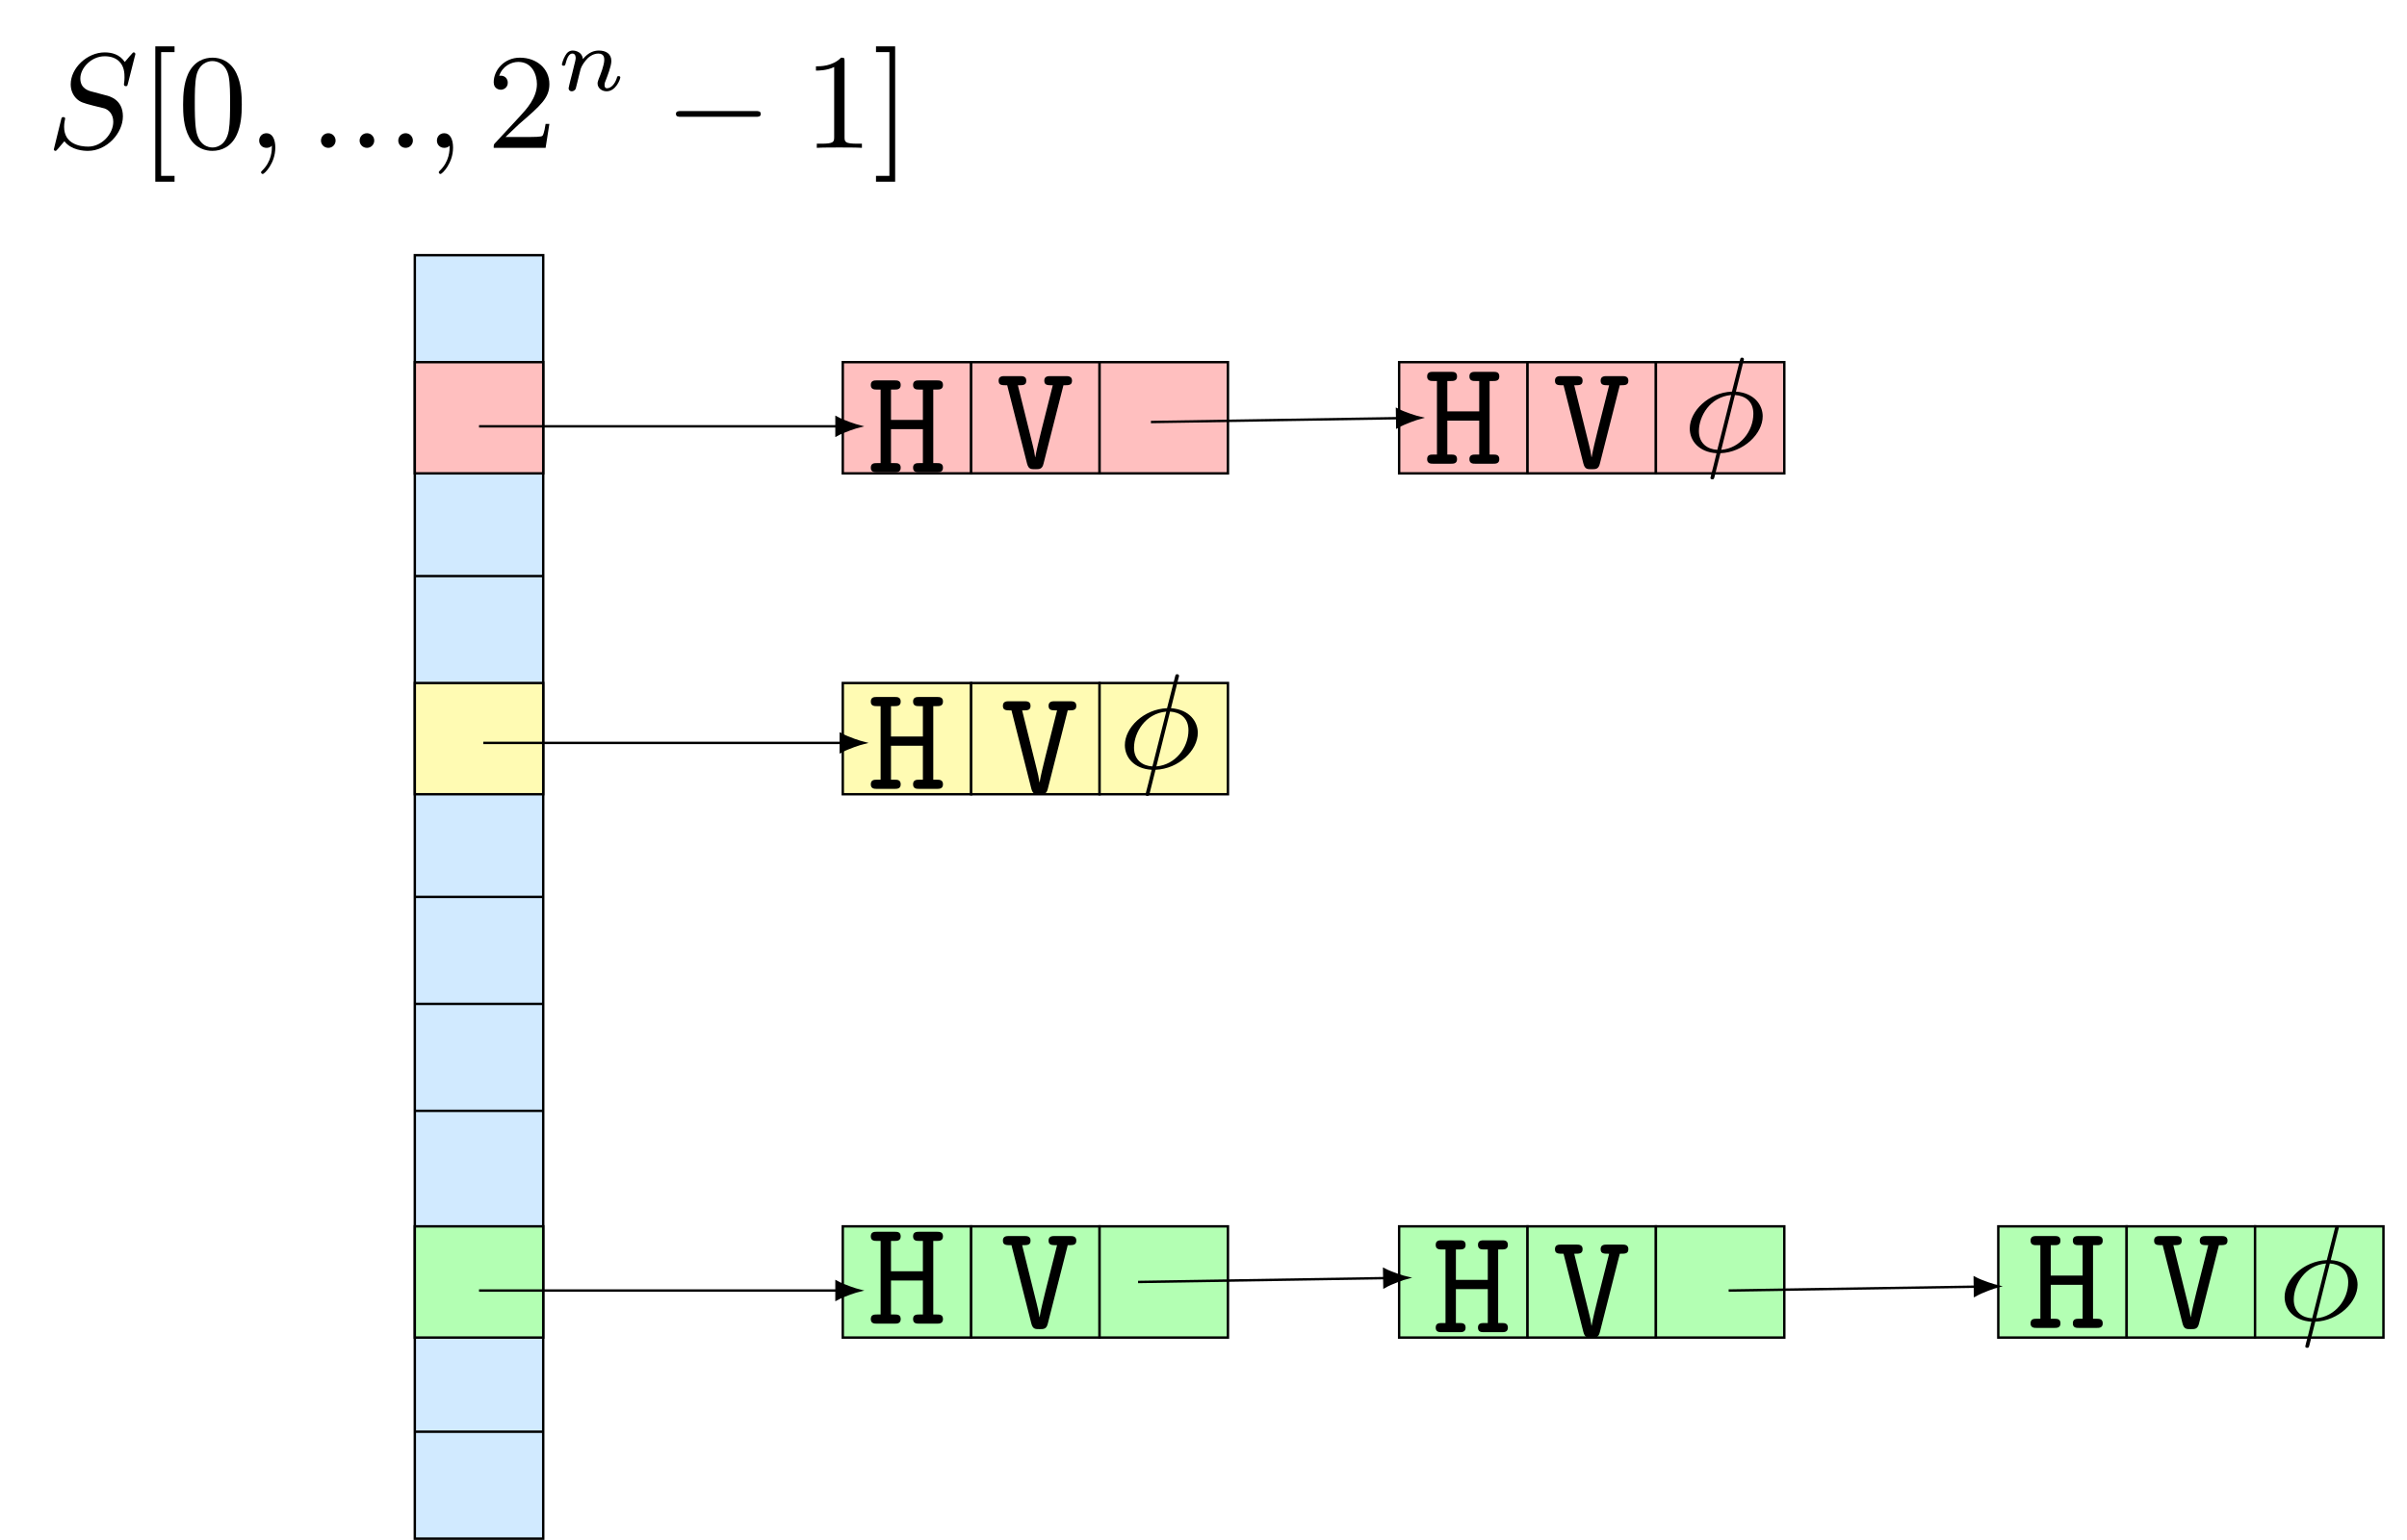
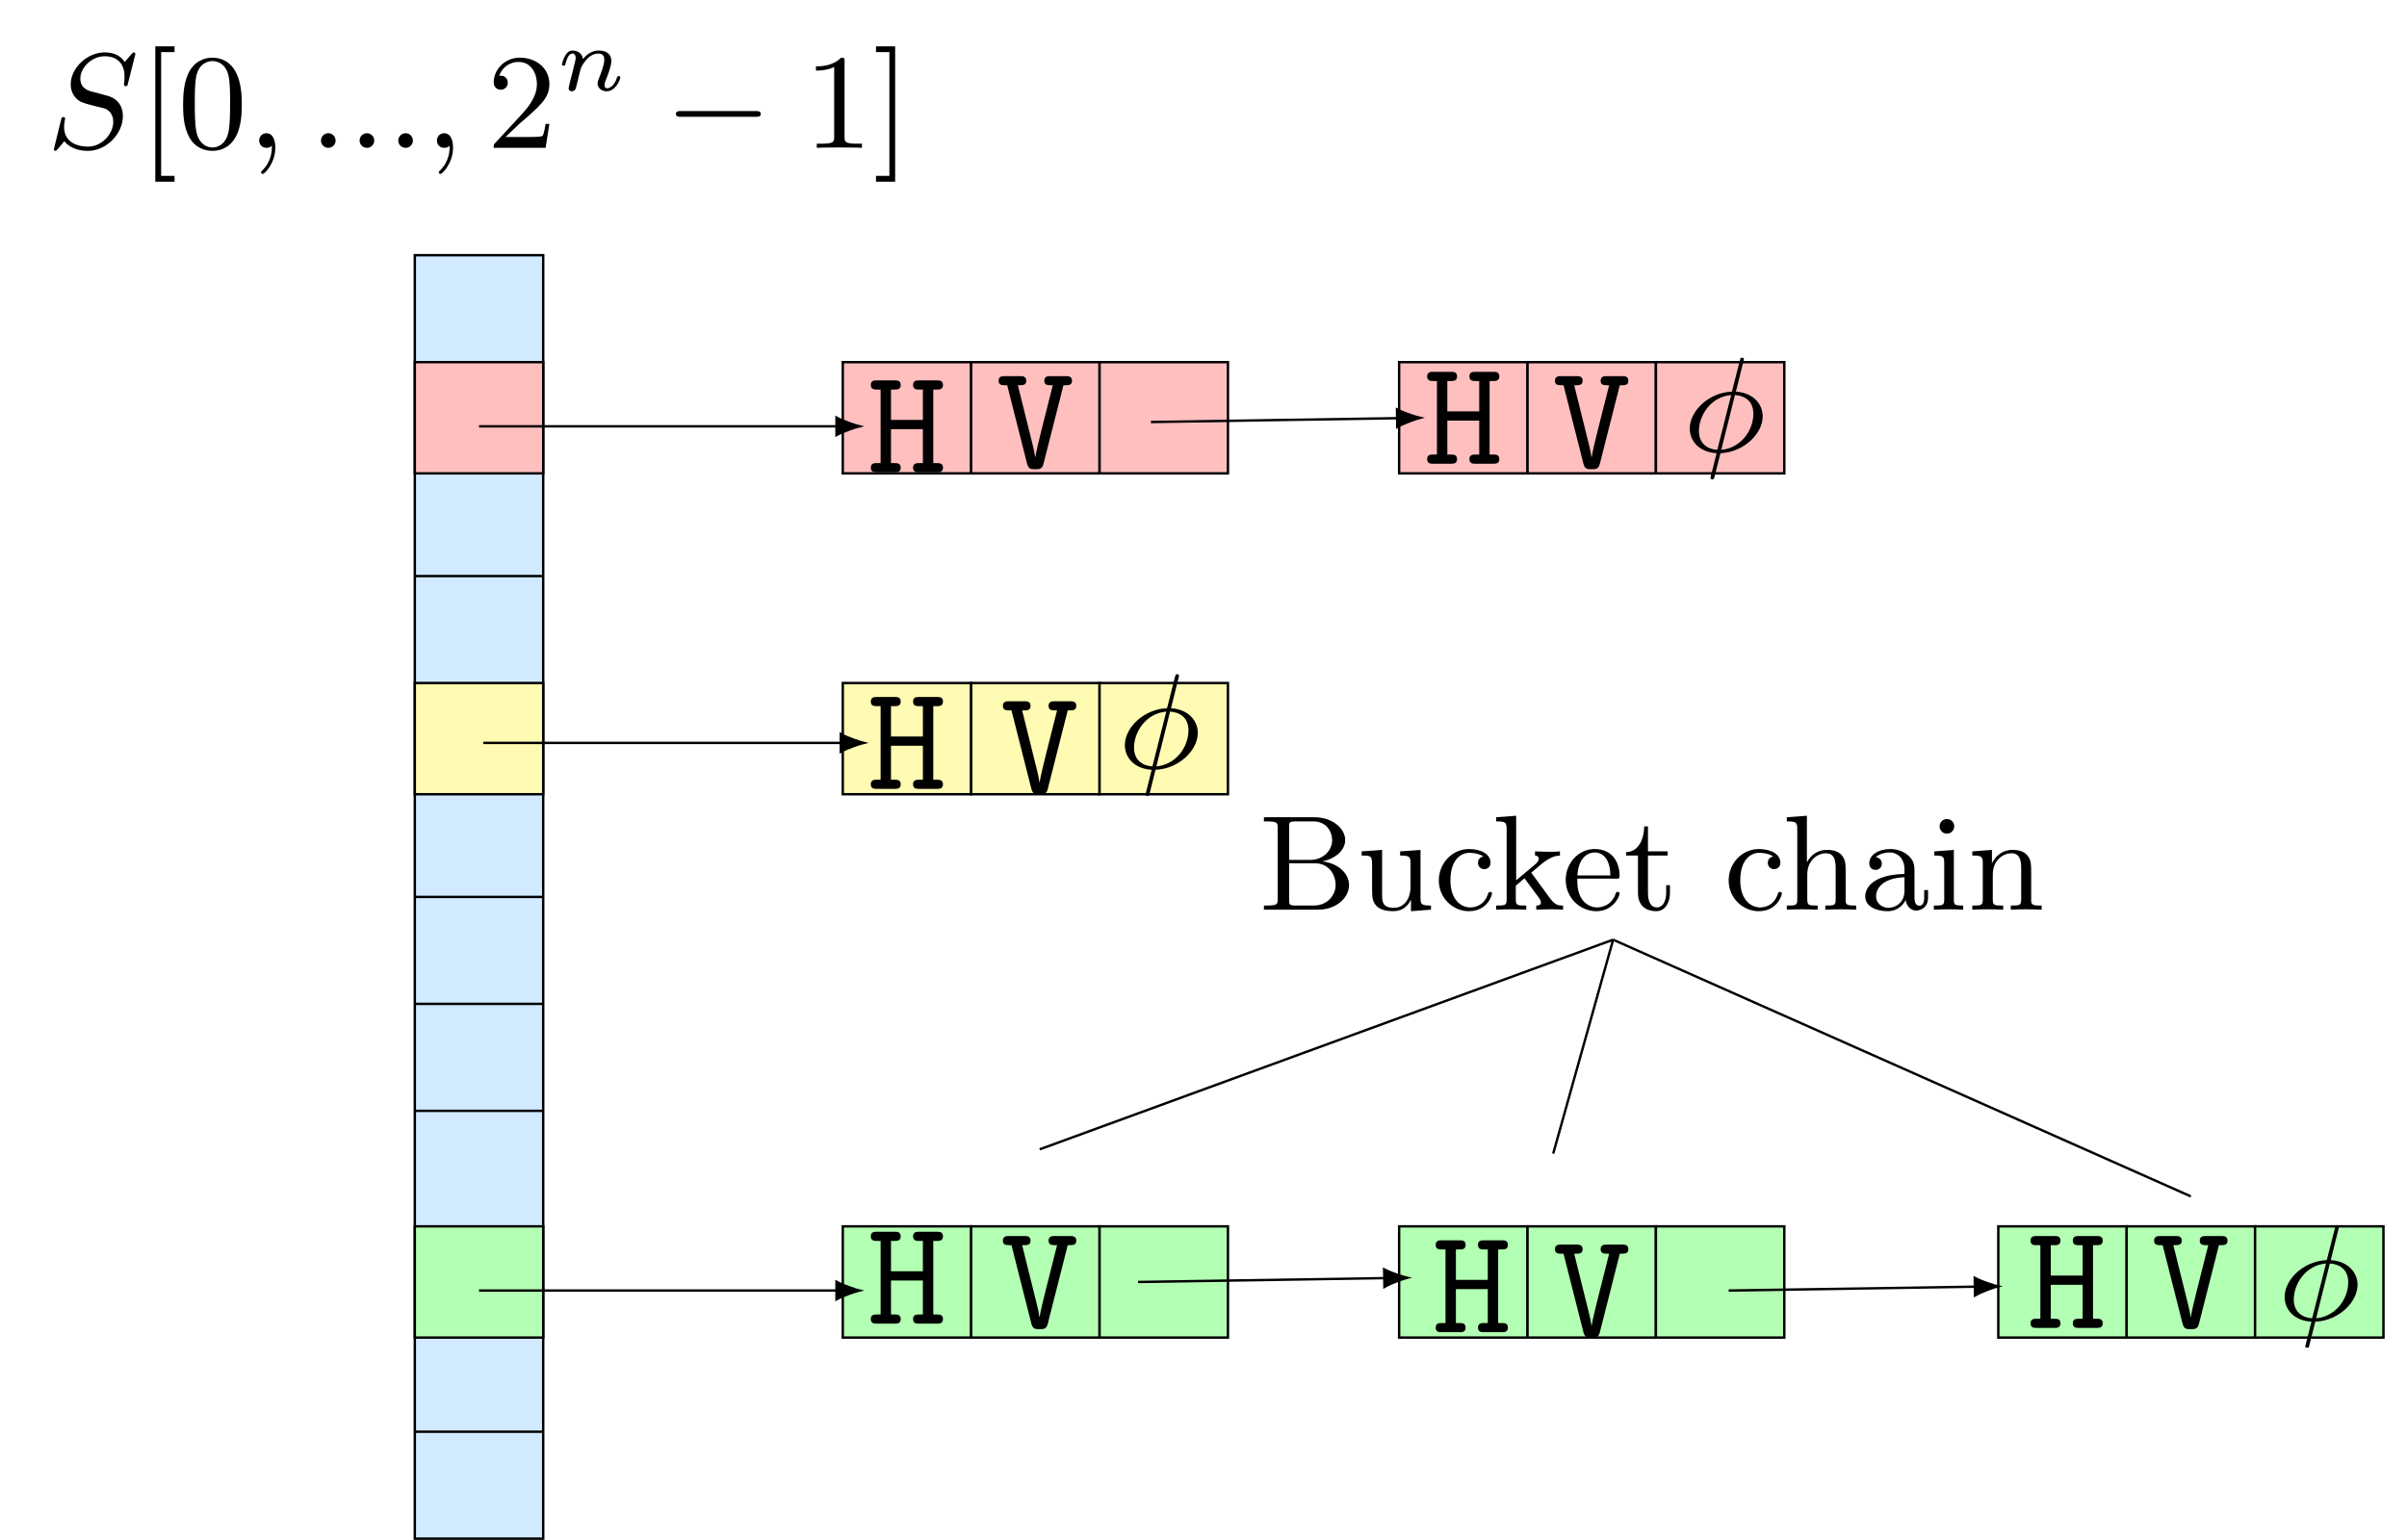
<svg xmlns="http://www.w3.org/2000/svg" xmlns:xlink="http://www.w3.org/1999/xlink" width="398.582pt" height="255.07pt" viewBox="0 0 398.582 255.07">
  <defs>
    <g>
      <g id="glyph-0-0">
        <path d="M 14.656 -15.203 C 14.734 -15.453 14.734 -15.5 14.734 -15.562 C 14.734 -15.578 14.703 -15.812 14.469 -15.812 C 14.344 -15.812 14.328 -15.781 14.062 -15.469 C 13.75 -15.141 14.016 -15.422 12.984 -14.219 C 12.156 -15.469 10.859 -15.812 9.656 -15.812 C 6.766 -15.812 4.031 -13.234 4.031 -10.531 C 4.031 -9.625 4.328 -8.859 4.906 -8.234 C 5.562 -7.562 6.125 -7.422 7.734 -7 L 9.625 -6.531 C 10.344 -6.281 11.078 -5.578 11.078 -4.312 C 11.078 -2.312 9.172 -0.203 6.922 -0.203 C 5.609 -0.203 2.938 -0.609 2.938 -3.469 C 2.938 -3.672 2.938 -4.016 3.078 -4.688 C 3.109 -4.781 3.109 -4.828 3.109 -4.844 C 3.109 -4.938 3.078 -5.094 2.797 -5.094 C 2.531 -5.094 2.516 -4.984 2.422 -4.594 L 1.234 0.25 C 1.234 0.375 1.344 0.5 1.5 0.5 C 1.609 0.5 1.641 0.469 1.922 0.156 C 2.062 0 2.719 -0.812 2.984 -1.094 C 4.141 0.406 6.203 0.5 6.891 0.5 C 9.984 0.5 12.672 -2.406 12.672 -5.219 C 12.672 -8 10.469 -8.562 9.781 -8.719 L 7.734 -9.266 C 7 -9.438 5.625 -9.797 5.625 -11.5 C 5.625 -13.203 7.422 -15.172 9.656 -15.172 C 10.562 -15.172 11.438 -14.938 12.062 -14.312 C 12.922 -13.469 12.938 -12.266 12.938 -11.688 C 12.938 -10.938 12.844 -10.688 12.844 -10.516 C 12.844 -10.344 12.938 -10.219 13.156 -10.219 C 13.406 -10.219 13.406 -10.266 13.516 -10.688 Z M 14.656 -15.203 " />
      </g>
      <g id="glyph-0-1">
        <path d="M 4.078 -0.359 C 4.078 0.375 4.078 2.219 2.422 3.812 C 2.281 3.953 2.281 3.969 2.281 4.062 C 2.281 4.219 2.438 4.328 2.578 4.328 C 2.828 4.328 4.641 2.578 4.641 -0.047 C 4.641 -1.438 4.141 -2.422 3.188 -2.422 C 2.422 -2.422 1.969 -1.844 1.969 -1.203 C 1.969 -0.578 2.422 0 3.188 0 C 3.516 0 3.859 -0.109 4.078 -0.359 Z M 4.078 -0.359 " />
      </g>
      <g id="glyph-0-2">
        <path d="M 4.391 -1.203 C 4.391 -1.859 3.875 -2.422 3.188 -2.422 C 2.484 -2.422 1.969 -1.859 1.969 -1.203 C 1.969 -0.562 2.484 0 3.188 0 C 3.875 0 4.391 -0.562 4.391 -1.203 Z M 4.391 -1.203 " />
      </g>
      <g id="glyph-0-3">
        <path d="M 10.016 -14.953 C 10.047 -15.047 10.094 -15.203 10.094 -15.297 C 10.094 -15.516 9.906 -15.562 9.781 -15.562 C 9.531 -15.562 9.531 -15.5 9.422 -15.094 L 8.109 -9.938 C 4.234 -9.781 1.125 -6.703 1.125 -3.828 C 1.125 -1.766 2.672 0.094 5.562 0.266 C 5.375 0.969 5.219 1.688 5.047 2.375 C 4.734 3.609 4.547 4.266 4.547 4.344 C 4.547 4.438 4.594 4.594 4.859 4.594 C 5.109 4.594 5.141 4.531 5.266 4.016 L 6.203 0.266 C 10.062 0.109 13.203 -2.953 13.203 -5.859 C 13.203 -7.641 11.906 -9.703 8.766 -9.938 Z M 5.688 -0.297 C 4.078 -0.375 2.641 -1.344 2.641 -3.391 C 2.641 -5.875 4.484 -9.062 7.984 -9.375 Z M 8.609 -9.375 C 10.219 -9.266 11.656 -8.391 11.656 -6.281 C 11.656 -3.406 9.5 -0.562 6.344 -0.297 Z M 8.609 -9.375 " />
      </g>
      <g id="glyph-1-0">
        <path d="M 5.875 5.609 L 5.875 4.641 L 3.656 4.641 L 3.656 -15.859 L 5.875 -15.859 L 5.875 -16.812 L 2.688 -16.812 L 2.688 5.609 Z M 5.875 5.609 " />
      </g>
      <g id="glyph-1-1">
        <path d="M 10.609 -7.172 C 10.609 -8.672 10.531 -10.609 9.75 -12.281 C 8.766 -14.391 7.062 -14.938 5.766 -14.938 C 4.422 -14.938 2.719 -14.391 1.719 -12.25 C 1.016 -10.688 0.891 -8.875 0.891 -7.172 C 0.891 -5.719 0.938 -3.547 1.906 -1.766 C 2.953 0.141 4.703 0.5 5.734 0.5 C 7.203 0.5 8.859 -0.141 9.797 -2.203 C 10.469 -3.703 10.609 -5.375 10.609 -7.172 Z M 5.766 -0.062 C 5.094 -0.062 3.469 -0.375 3.047 -2.922 C 2.828 -4.234 2.828 -6.172 2.828 -7.438 C 2.828 -8.969 2.828 -10.734 3.094 -11.969 C 3.547 -13.969 4.984 -14.375 5.734 -14.375 C 6.594 -14.375 8 -13.922 8.438 -11.844 C 8.672 -10.609 8.672 -8.859 8.672 -7.438 C 8.672 -6.047 8.672 -4.172 8.453 -2.844 C 7.984 -0.297 6.328 -0.062 5.766 -0.062 Z M 5.766 -0.062 " />
      </g>
      <g id="glyph-1-2">
        <path d="M 10.359 -3.969 L 9.734 -3.969 C 9.688 -3.672 9.5 -2.359 9.219 -2 C 9.078 -1.797 7.531 -1.797 7.078 -1.797 L 3.094 -1.797 L 5.312 -3.906 C 8.984 -7.078 10.359 -8.281 10.359 -10.562 C 10.359 -13.141 8.234 -14.938 5.469 -14.938 C 2.891 -14.938 1.141 -12.891 1.141 -10.859 C 1.141 -9.734 2.109 -9.625 2.312 -9.625 C 2.797 -9.625 3.469 -9.984 3.469 -10.781 C 3.469 -11.453 3 -11.953 2.312 -11.953 C 2.203 -11.953 2.125 -11.953 2.047 -11.922 C 2.578 -13.516 4.016 -14.234 5.219 -14.234 C 7.516 -14.234 8.297 -12.109 8.297 -10.562 C 8.297 -8.281 6.562 -6.406 5.5 -5.25 L 1.391 -0.812 C 1.141 -0.562 1.141 -0.516 1.141 0 L 9.734 0 Z M 10.359 -3.969 " />
      </g>
      <g id="glyph-1-3">
        <path d="M 6.812 -14.328 C 6.812 -14.891 6.797 -14.938 6.234 -14.938 C 4.844 -13.5 2.781 -13.5 2.078 -13.5 L 2.078 -12.797 C 2.516 -12.797 3.875 -12.797 5.094 -13.391 L 5.094 -1.797 C 5.094 -0.969 5.016 -0.688 2.938 -0.688 L 2.219 -0.688 L 2.219 0 C 3.031 -0.062 5.016 -0.062 5.938 -0.062 C 6.859 -0.062 8.875 -0.062 9.688 0 L 9.688 -0.688 L 8.969 -0.688 C 6.891 -0.688 6.812 -0.969 6.812 -1.797 Z M 6.812 -14.328 " />
      </g>
      <g id="glyph-1-4">
        <path d="M 3.672 5.609 L 3.672 -16.812 L 0.5 -16.812 L 0.5 -15.859 L 2.719 -15.859 L 2.719 4.641 L 0.5 4.641 L 0.5 5.609 Z M 3.672 5.609 " />
+       </g>
+       <g id="glyph-1-5">
+         <path d="M 5.094 -13.703 C 5.094 -14.469 5.141 -14.625 6.188 -14.625 L 9.109 -14.625 C 11.297 -14.625 12.219 -12.875 12.219 -11.531 C 12.219 -9.797 10.719 -8.25 8.609 -8.25 L 5.094 -8.25 Z M 10.578 -8 C 12.797 -8.453 14.375 -9.859 14.375 -11.531 C 14.375 -13.5 12.219 -15.312 9.266 -15.312 L 0.922 -15.312 L 0.922 -14.625 L 1.438 -14.625 C 3.156 -14.625 3.203 -14.375 3.203 -13.547 L 3.203 -1.766 C 3.203 -0.938 3.156 -0.688 1.438 -0.688 L 0.922 -0.688 L 0.922 0 L 9.891 0 C 12.922 0 15.016 -2 15.016 -4.078 C 15.016 -6.094 13.078 -7.734 10.578 -8 Z M 6.188 -0.688 C 5.141 -0.688 5.094 -0.859 5.094 -1.609 L 5.094 -7.688 L 9.328 -7.688 C 11.922 -7.688 12.797 -5.5 12.797 -4.125 C 12.797 -2.406 11.453 -0.688 9.141 -0.688 Z M 6.188 -0.688 " />
+       </g>
+       <g id="glyph-1-6">
+         <path d="M 8.875 -3.75 C 8.875 -1.75 7.766 -0.312 6.141 -0.312 C 4.281 -0.312 4.172 -1.281 4.172 -2.484 L 4.172 -9.906 L 0.781 -9.656 L 0.781 -8.969 C 2.516 -8.969 2.516 -8.906 2.516 -6.906 L 2.516 -3.547 C 2.516 -2.078 2.516 -1.141 3.547 -0.359 C 4.188 0.094 5.109 0.25 6.016 0.25 C 7.172 0.25 8.281 -0.266 8.922 -1.609 L 8.953 -1.609 L 8.953 0.25 L 12.266 0 L 12.266 -0.688 C 10.734 -0.688 10.531 -0.859 10.531 -1.953 L 10.531 -9.906 L 7.156 -9.656 L 7.156 -8.969 C 8.672 -8.969 8.875 -8.812 8.875 -7.719 Z M 8.875 -3.75 " />
+       </g>
+       <g id="glyph-1-7">
+         <path d="M 8.156 -8.812 C 7.688 -8.719 7.25 -8.406 7.25 -7.766 C 7.25 -7.172 7.688 -6.719 8.281 -6.719 C 8.859 -6.719 9.328 -7.109 9.328 -7.797 C 9.328 -9.188 7.766 -10.047 5.781 -10.047 C 2.922 -10.047 0.766 -7.641 0.766 -4.844 C 0.766 -1.953 3.094 0.25 5.734 0.25 C 8.859 0.25 9.578 -2.469 9.578 -2.672 C 9.578 -2.938 9.328 -2.938 9.266 -2.938 C 9.016 -2.938 9.016 -2.891 8.875 -2.516 C 8.359 -0.969 7.109 -0.375 5.969 -0.375 C 4.531 -0.375 2.688 -1.547 2.688 -4.859 C 2.688 -8.359 4.484 -9.422 5.828 -9.422 C 6.125 -9.422 7.328 -9.375 8.156 -8.812 Z M 8.156 -8.812 " />
+       </g>
+       <g id="glyph-1-8">
+         <path d="M 3.984 -4.859 L 3.984 -15.562 L 0.672 -15.312 L 0.672 -14.625 C 2.203 -14.625 2.406 -14.469 2.406 -13.359 L 2.406 -1.719 C 2.406 -0.688 2.156 -0.688 0.672 -0.688 L 0.672 0 C 1.656 -0.047 2.219 -0.062 3.156 -0.062 C 4.078 -0.062 4.641 -0.047 5.656 0 L 5.656 -0.688 C 4.172 -0.688 3.922 -0.688 3.922 -1.719 L 3.922 -3.984 L 5.359 -5.203 L 7.531 -2.266 C 7.891 -1.766 8.078 -1.5 8.078 -1.188 C 8.078 -0.969 8 -0.688 7.312 -0.688 L 7.312 0 C 8.312 -0.047 8.859 -0.062 9.734 -0.062 C 10.375 -0.062 11.094 -0.062 11.75 0 L 11.75 -0.688 C 11.016 -0.688 10.469 -0.719 9.656 -1.797 L 6.484 -6.125 C 8.672 -8.031 9.703 -8.906 11.234 -8.969 L 11.234 -9.656 C 10.453 -9.594 10.406 -9.594 9.578 -9.594 C 8.906 -9.594 8.312 -9.625 7.109 -9.656 L 7.109 -8.969 C 7.438 -8.953 7.719 -8.797 7.719 -8.438 C 7.719 -8 7.359 -7.719 7.156 -7.531 Z M 3.984 -4.859 " />
+       </g>
+       <g id="glyph-1-9">
+         <path d="M 8.969 -5.141 C 9.469 -5.141 9.578 -5.141 9.578 -5.609 C 9.578 -7.922 8.312 -10.047 5.453 -10.047 C 2.766 -10.047 0.656 -7.719 0.656 -4.938 C 0.656 -2 3 0.25 5.734 0.25 C 8.469 0.25 9.578 -2.156 9.578 -2.672 C 9.578 -2.828 9.469 -2.953 9.266 -2.953 C 9.031 -2.953 8.969 -2.797 8.953 -2.719 C 8.188 -0.422 6.188 -0.375 5.859 -0.375 C 4.781 -0.375 3.859 -0.984 3.344 -1.75 C 2.594 -2.844 2.578 -4.188 2.578 -5.141 Z M 2.594 -5.672 C 2.797 -9.125 4.828 -9.484 5.453 -9.484 C 6.688 -9.484 8.031 -8.547 8.047 -5.672 Z M 2.594 -5.672 " />
+       </g>
+       <g id="glyph-1-10">
+         <path d="M 7.281 -8.969 L 7.281 -9.656 L 4.031 -9.656 L 4.031 -13.797 L 3.406 -13.797 C 3.391 -11.906 2.594 -9.594 0.422 -9.531 L 0.422 -8.969 L 2.375 -8.969 L 2.375 -2.781 C 2.375 -0.266 4.188 0.25 5.375 0.25 C 6.891 0.25 7.672 -1.188 7.672 -2.781 L 7.672 -4.062 L 7.047 -4.062 L 7.047 -2.844 C 7.047 -1.188 6.344 -0.375 5.531 -0.375 C 4.031 -0.375 4.031 -2.359 4.031 -2.766 L 4.031 -8.969 Z M 7.281 -8.969 " />
+       </g>
+       <g id="glyph-1-11">
+         <path d="M 4.109 -15.562 L 0.781 -15.312 L 0.781 -14.625 C 2.312 -14.625 2.516 -14.469 2.516 -13.359 L 2.516 -1.719 C 2.516 -0.688 2.266 -0.688 0.781 -0.688 L 0.781 0 C 1.844 -0.047 2.266 -0.062 3.344 -0.062 C 4.422 -0.062 4.703 -0.047 5.891 0 L 5.891 -0.688 C 4.422 -0.688 4.172 -0.688 4.172 -1.719 L 4.172 -5.812 C 4.172 -8.188 5.859 -9.344 7.266 -9.344 C 8.594 -9.344 8.875 -8.25 8.875 -6.906 L 8.875 -1.719 C 8.875 -0.688 8.625 -0.688 7.156 -0.688 L 7.156 0 C 8.203 -0.047 8.625 -0.062 9.703 -0.062 C 10.781 -0.062 11.078 -0.047 12.266 0 L 12.266 -0.688 C 11.125 -0.688 10.562 -0.688 10.531 -1.391 L 10.531 -5.688 C 10.531 -7.562 10.531 -8.203 9.906 -8.984 C 9.391 -9.625 8.547 -9.906 7.422 -9.906 C 5.922 -9.906 4.828 -9.125 4.125 -7.875 L 4.109 -7.875 Z M 4.109 -15.562 " />
+       </g>
+       <g id="glyph-1-12">
+         <path d="M 7.672 -1.609 C 7.781 -0.672 8.438 0.141 9.391 0.141 C 9.953 0.141 11.375 -0.203 11.375 -2 L 11.375 -3.25 L 10.734 -3.25 L 10.734 -2.016 C 10.734 -1.766 10.734 -0.656 9.938 -0.656 C 9.125 -0.656 9.125 -1.719 9.125 -2.078 L 9.125 -6.016 C 9.125 -7.281 9.125 -8.047 8.109 -8.969 C 7.281 -9.703 6.203 -10.047 5.094 -10.047 C 3.203 -10.047 1.641 -9.109 1.641 -7.672 C 1.641 -6.969 2.109 -6.594 2.688 -6.594 C 3.297 -6.594 3.719 -7.047 3.719 -7.625 C 3.719 -8.594 2.734 -8.703 2.719 -8.703 C 3.312 -9.281 4.391 -9.484 5.047 -9.484 C 6.188 -9.484 7.469 -8.625 7.469 -6.656 L 7.469 -5.922 C 6.25 -5.875 4.578 -5.766 3.078 -5.047 C 1.453 -4.266 0.969 -3.094 0.969 -2.203 C 0.969 -0.359 3.141 0.25 4.641 0.25 C 6.5 0.25 7.359 -0.984 7.672 -1.609 Z M 7.469 -3.156 C 7.469 -0.984 5.781 -0.312 4.797 -0.312 C 3.75 -0.312 2.766 -1.078 2.766 -2.203 C 2.766 -3.672 4.031 -5.25 7.469 -5.375 Z M 7.469 -3.156 " />
+       </g>
+       <g id="glyph-1-13">
+         <path d="M 4.125 -9.906 L 0.891 -9.656 L 0.891 -8.969 C 2.328 -8.969 2.531 -8.828 2.531 -7.734 L 2.531 -1.719 C 2.531 -0.688 2.281 -0.688 0.812 -0.688 L 0.812 0 C 1.812 -0.047 2.281 -0.062 3.281 -0.062 C 3.625 -0.062 4.578 -0.062 5.672 0 L 5.672 -0.688 C 4.219 -0.688 4.125 -0.812 4.125 -1.688 Z M 4.188 -13.812 C 4.188 -14.484 3.656 -15.016 2.984 -15.016 C 2.281 -15.016 1.766 -14.469 1.766 -13.812 C 1.766 -13.156 2.281 -12.594 2.984 -12.594 C 3.656 -12.594 4.188 -13.141 4.188 -13.812 Z M 4.188 -13.812 " />
+       </g>
+       <g id="glyph-1-14">
+         <path d="M 4.172 -5.812 C 4.172 -8.188 5.859 -9.344 7.266 -9.344 C 8.594 -9.344 8.875 -8.25 8.875 -6.906 L 8.875 -1.719 C 8.875 -0.688 8.625 -0.688 7.156 -0.688 L 7.156 0 C 8.203 -0.047 8.625 -0.062 9.703 -0.062 C 10.781 -0.062 11.078 -0.047 12.266 0 L 12.266 -0.688 C 11.125 -0.688 10.562 -0.688 10.531 -1.391 L 10.531 -5.688 C 10.531 -7.562 10.531 -8.203 9.906 -8.984 C 9.391 -9.625 8.547 -9.906 7.422 -9.906 C 5.344 -9.906 4.375 -8.359 4.062 -7.734 L 4.031 -7.734 L 4.031 -9.906 L 0.781 -9.656 L 0.781 -8.969 C 2.312 -8.969 2.516 -8.812 2.516 -7.719 L 2.516 -1.719 C 2.516 -0.688 2.266 -0.688 0.781 -0.688 L 0.781 0 C 1.844 -0.047 2.266 -0.062 3.344 -0.062 C 4.422 -0.062 4.703 -0.047 5.891 0 L 5.891 -0.688 C 4.422 -0.688 4.172 -0.688 4.172 -1.719 Z M 4.172 -5.812 " />
      </g>
      <g id="glyph-2-0">
        <path d="M 4.375 -5.172 C 4.297 -6.297 3.25 -6.594 2.688 -6.594 C 2.125 -6.594 1.734 -6.25 1.469 -5.766 C 1.094 -5.156 0.906 -4.359 0.906 -4.297 C 0.906 -4.141 1.047 -4.078 1.188 -4.078 C 1.422 -4.078 1.438 -4.188 1.516 -4.422 C 1.812 -5.609 2.172 -6.094 2.641 -6.094 C 3.188 -6.094 3.188 -5.484 3.188 -5.328 C 3.188 -5.094 3.031 -4.5 2.922 -4.078 C 2.828 -3.672 2.672 -3.062 2.594 -2.734 C 2.5 -2.359 2.406 -1.969 2.297 -1.594 C 2.203 -1.188 2.016 -0.438 2.016 -0.344 C 2.016 -0.016 2.266 0.156 2.547 0.156 C 2.812 0.156 3.062 -0.031 3.188 -0.25 C 3.219 -0.344 3.344 -0.859 3.422 -1.172 L 3.75 -2.516 C 3.859 -2.891 3.906 -3.172 4 -3.516 C 4.141 -4.016 4.656 -4.812 5.219 -5.359 C 5.516 -5.641 6.156 -6.094 6.953 -6.094 C 7.922 -6.094 7.922 -5.328 7.922 -5.047 C 7.922 -4.172 7.281 -2.562 7 -1.891 C 6.922 -1.641 6.812 -1.406 6.812 -1.156 C 6.812 -0.391 7.5 0.156 8.312 0.156 C 9.828 0.156 10.578 -1.828 10.578 -2.156 C 10.578 -2.188 10.562 -2.359 10.297 -2.359 C 10.078 -2.359 10.062 -2.281 9.984 -2 C 9.734 -1.203 9.125 -0.344 8.359 -0.344 C 8.078 -0.344 7.969 -0.562 7.969 -0.875 C 7.969 -1.188 8.062 -1.438 8.203 -1.75 C 8.422 -2.328 9.094 -4.016 9.094 -4.859 C 9.094 -6.078 8.172 -6.594 7.031 -6.594 C 6.281 -6.594 5.328 -6.344 4.375 -5.172 Z M 4.375 -5.172 " />
      </g>
      <g id="glyph-3-0">
        <path d="M 15.141 -5.141 C 15.531 -5.141 15.969 -5.141 15.969 -5.625 C 15.969 -6.094 15.516 -6.094 15.141 -6.094 L 2.766 -6.094 C 2.375 -6.094 1.922 -6.094 1.922 -5.625 C 1.922 -5.141 2.359 -5.141 2.766 -5.141 Z M 15.141 -5.141 " />
      </g>
      <g id="glyph-4-0">
        <path d="M 10.891 -13.703 L 11.5 -13.703 C 11.875 -13.703 12.5 -13.703 12.5 -14.453 C 12.5 -15.219 11.906 -15.219 11.5 -15.219 L 8.547 -15.219 C 8.172 -15.219 7.547 -15.219 7.547 -14.469 C 7.547 -13.703 8.141 -13.703 8.547 -13.703 L 9.172 -13.703 L 9.172 -8.672 L 3.891 -8.672 L 3.891 -13.703 L 4.516 -13.703 C 4.875 -13.703 5.5 -13.703 5.5 -14.453 C 5.5 -15.219 4.906 -15.219 4.516 -15.219 L 1.547 -15.219 C 1.141 -15.219 0.547 -15.219 0.547 -14.453 C 0.547 -13.703 1.172 -13.703 1.547 -13.703 L 2.172 -13.703 L 2.172 -1.516 L 1.547 -1.516 C 1.141 -1.516 0.547 -1.516 0.547 -0.75 C 0.547 0 1.172 0 1.547 0 L 4.516 0 C 4.875 0 5.5 0 5.5 -0.75 C 5.5 -1.516 4.906 -1.516 4.516 -1.516 L 3.891 -1.516 L 3.891 -7.141 L 9.172 -7.141 L 9.172 -1.516 L 8.547 -1.516 C 8.172 -1.516 7.547 -1.516 7.547 -0.766 C 7.547 0 8.141 0 8.547 0 L 11.5 0 C 11.875 0 12.5 0 12.5 -0.75 C 12.5 -1.516 11.906 -1.516 11.5 -1.516 L 10.891 -1.516 Z M 10.891 -13.703 " />
      </g>
      <g id="glyph-4-1">
        <path d="M 11.188 -13.703 C 12.078 -13.703 12.609 -13.703 12.609 -14.469 C 12.609 -15.219 11.953 -15.219 11.578 -15.219 L 9.047 -15.219 C 8.672 -15.219 8.016 -15.219 8.016 -14.469 C 8.016 -13.703 8.547 -13.703 9.422 -13.703 L 7.5 -6.078 C 7.172 -4.75 6.703 -2.859 6.531 -1.797 L 6.5 -1.797 C 6.375 -2.672 6.281 -3.094 6.047 -4.016 L 3.641 -13.703 C 4.516 -13.703 5.031 -13.703 5.031 -14.469 C 5.031 -15.219 4.391 -15.219 4.016 -15.219 L 1.469 -15.219 C 1.094 -15.219 0.453 -15.219 0.453 -14.469 C 0.453 -13.703 0.969 -13.703 1.875 -13.703 L 5.156 -0.75 C 5.406 0.203 5.797 0.203 6.531 0.203 C 7.203 0.203 7.672 0.203 7.891 -0.719 Z M 11.188 -13.703 " />
      </g>
    </g>
    <clipPath id="clip-0">
      <path clip-rule="nonzero" d="M 68 42 L 91 42 L 91 255.07 L 68 255.07 Z M 68 42 " />
    </clipPath>
  </defs>
  <path fill-rule="nonzero" fill="rgb(100%, 100%, 100%)" fill-opacity="1" d="M 0 255.07 L 398.582 255.07 L 398.582 0 L 0 0 Z M 0 255.07 " />
  <path fill-rule="nonzero" fill="rgb(81.898%, 91.899%, 100%)" fill-opacity="1" d="M 68.691 42.27 L 68.691 254.871 L 89.953 254.871 L 89.953 42.27 Z M 68.691 42.27 " />
  <g clip-path="url(#clip-0)">
    <path fill="none" stroke-width="0.399" stroke-linecap="butt" stroke-linejoin="miter" stroke="rgb(0%, 0%, 0%)" stroke-opacity="1" stroke-miterlimit="10" d="M -0.002 212.601 L -0.002 -0 L 21.26 -0 L 21.26 212.601 Z M -0.002 212.601 " transform="matrix(1, 0, 0, -1, 68.693, 254.871)" />
  </g>
  <path fill="none" stroke-width="0.399" stroke-linecap="butt" stroke-linejoin="miter" stroke="rgb(0%, 0%, 0%)" stroke-opacity="1" stroke-miterlimit="10" d="M -0.002 159.449 L 21.26 159.449 " transform="matrix(1, 0, 0, -1, 68.693, 254.871)" />
  <path fill="none" stroke-width="0.399" stroke-linecap="butt" stroke-linejoin="miter" stroke="rgb(0%, 0%, 0%)" stroke-opacity="1" stroke-miterlimit="10" d="M -0.002 106.301 L 21.26 106.301 " transform="matrix(1, 0, 0, -1, 68.693, 254.871)" />
  <path fill="none" stroke-width="0.399" stroke-linecap="butt" stroke-linejoin="miter" stroke="rgb(0%, 0%, 0%)" stroke-opacity="1" stroke-miterlimit="10" d="M -0.002 88.582 L 21.26 88.582 " transform="matrix(1, 0, 0, -1, 68.693, 254.871)" />
  <path fill="none" stroke-width="0.399" stroke-linecap="butt" stroke-linejoin="miter" stroke="rgb(0%, 0%, 0%)" stroke-opacity="1" stroke-miterlimit="10" d="M -0.002 70.867 L 21.26 70.867 " transform="matrix(1, 0, 0, -1, 68.693, 254.871)" />
  <path fill="none" stroke-width="0.399" stroke-linecap="butt" stroke-linejoin="miter" stroke="rgb(0%, 0%, 0%)" stroke-opacity="1" stroke-miterlimit="10" d="M -0.002 17.715 L 21.26 17.715 " transform="matrix(1, 0, 0, -1, 68.693, 254.871)" />
  <path fill-rule="nonzero" fill="rgb(100%, 75%, 75%)" fill-opacity="1" stroke-width="0.399" stroke-linecap="butt" stroke-linejoin="miter" stroke="rgb(0%, 0%, 0%)" stroke-opacity="1" stroke-miterlimit="10" d="M -0.002 194.883 L -0.002 176.461 L 21.26 176.461 L 21.26 194.883 Z M -0.002 194.883 " transform="matrix(1, 0, 0, -1, 68.693, 254.871)" />
  <path fill-rule="nonzero" fill="rgb(100%, 75%, 75%)" fill-opacity="1" stroke-width="0.399" stroke-linecap="butt" stroke-linejoin="miter" stroke="rgb(0%, 0%, 0%)" stroke-opacity="1" stroke-miterlimit="10" d="M 70.866 194.883 L 70.866 176.461 L 92.127 176.461 L 92.127 194.883 Z M 70.866 194.883 " transform="matrix(1, 0, 0, -1, 68.693, 254.871)" />
  <path fill-rule="nonzero" fill="rgb(100%, 75%, 75%)" fill-opacity="1" stroke-width="0.399" stroke-linecap="butt" stroke-linejoin="miter" stroke="rgb(0%, 0%, 0%)" stroke-opacity="1" stroke-miterlimit="10" d="M 92.127 194.883 L 92.127 176.461 L 113.389 176.461 L 113.389 194.883 Z M 92.127 194.883 " transform="matrix(1, 0, 0, -1, 68.693, 254.871)" />
  <path fill-rule="nonzero" fill="rgb(100%, 75%, 75%)" fill-opacity="1" stroke-width="0.399" stroke-linecap="butt" stroke-linejoin="miter" stroke="rgb(0%, 0%, 0%)" stroke-opacity="1" stroke-miterlimit="10" d="M 113.389 194.883 L 113.389 176.461 L 134.647 176.461 L 134.647 194.883 Z M 113.389 194.883 " transform="matrix(1, 0, 0, -1, 68.693, 254.871)" />
  <path fill-rule="nonzero" fill="rgb(100%, 75%, 75%)" fill-opacity="1" stroke-width="0.399" stroke-linecap="butt" stroke-linejoin="miter" stroke="rgb(0%, 0%, 0%)" stroke-opacity="1" stroke-miterlimit="10" d="M 162.994 194.883 L 162.994 176.461 L 184.256 176.461 L 184.256 194.883 Z M 162.994 194.883 " transform="matrix(1, 0, 0, -1, 68.693, 254.871)" />
  <path fill-rule="nonzero" fill="rgb(100%, 75%, 75%)" fill-opacity="1" stroke-width="0.399" stroke-linecap="butt" stroke-linejoin="miter" stroke="rgb(0%, 0%, 0%)" stroke-opacity="1" stroke-miterlimit="10" d="M 184.256 194.883 L 184.256 176.461 L 205.514 176.461 L 205.514 194.883 Z M 184.256 194.883 " transform="matrix(1, 0, 0, -1, 68.693, 254.871)" />
  <path fill-rule="nonzero" fill="rgb(100%, 75%, 75%)" fill-opacity="1" stroke-width="0.399" stroke-linecap="butt" stroke-linejoin="miter" stroke="rgb(0%, 0%, 0%)" stroke-opacity="1" stroke-miterlimit="10" d="M 205.514 194.883 L 205.514 176.461 L 226.776 176.461 L 226.776 194.883 Z M 205.514 194.883 " transform="matrix(1, 0, 0, -1, 68.693, 254.871)" />
  <path fill-rule="nonzero" fill="rgb(100%, 98.47%, 70.001%)" fill-opacity="1" stroke-width="0.399" stroke-linecap="butt" stroke-linejoin="miter" stroke="rgb(0%, 0%, 0%)" stroke-opacity="1" stroke-miterlimit="10" d="M -0.002 141.734 L -0.002 123.308 L 21.26 123.308 L 21.26 141.734 Z M -0.002 141.734 " transform="matrix(1, 0, 0, -1, 68.693, 254.871)" />
  <path fill-rule="nonzero" fill="rgb(100%, 98.47%, 70.001%)" fill-opacity="1" stroke-width="0.399" stroke-linecap="butt" stroke-linejoin="miter" stroke="rgb(0%, 0%, 0%)" stroke-opacity="1" stroke-miterlimit="10" d="M 70.866 141.734 L 70.866 123.308 L 92.127 123.308 L 92.127 141.734 Z M 70.866 141.734 " transform="matrix(1, 0, 0, -1, 68.693, 254.871)" />
  <path fill-rule="nonzero" fill="rgb(100%, 98.47%, 70.001%)" fill-opacity="1" stroke-width="0.399" stroke-linecap="butt" stroke-linejoin="miter" stroke="rgb(0%, 0%, 0%)" stroke-opacity="1" stroke-miterlimit="10" d="M 92.127 141.734 L 92.127 123.308 L 113.389 123.308 L 113.389 141.734 Z M 92.127 141.734 " transform="matrix(1, 0, 0, -1, 68.693, 254.871)" />
  <path fill-rule="nonzero" fill="rgb(100%, 98.47%, 70.001%)" fill-opacity="1" stroke-width="0.399" stroke-linecap="butt" stroke-linejoin="miter" stroke="rgb(0%, 0%, 0%)" stroke-opacity="1" stroke-miterlimit="10" d="M 113.389 141.734 L 113.389 123.308 L 134.647 123.308 L 134.647 141.734 Z M 113.389 141.734 " transform="matrix(1, 0, 0, -1, 68.693, 254.871)" />
  <path fill-rule="nonzero" fill="rgb(70%, 100%, 70%)" fill-opacity="1" stroke-width="0.399" stroke-linecap="butt" stroke-linejoin="miter" stroke="rgb(0%, 0%, 0%)" stroke-opacity="1" stroke-miterlimit="10" d="M -0.002 51.734 L -0.002 33.309 L 21.26 33.309 L 21.26 51.734 Z M -0.002 51.734 " transform="matrix(1, 0, 0, -1, 68.693, 254.871)" />
  <path fill-rule="nonzero" fill="rgb(70%, 100%, 70%)" fill-opacity="1" stroke-width="0.399" stroke-linecap="butt" stroke-linejoin="miter" stroke="rgb(0%, 0%, 0%)" stroke-opacity="1" stroke-miterlimit="10" d="M 70.866 51.734 L 70.866 33.309 L 92.127 33.309 L 92.127 51.734 Z M 70.866 51.734 " transform="matrix(1, 0, 0, -1, 68.693, 254.871)" />
  <path fill-rule="nonzero" fill="rgb(70%, 100%, 70%)" fill-opacity="1" stroke-width="0.399" stroke-linecap="butt" stroke-linejoin="miter" stroke="rgb(0%, 0%, 0%)" stroke-opacity="1" stroke-miterlimit="10" d="M 92.127 51.734 L 92.127 33.309 L 113.389 33.309 L 113.389 51.734 Z M 92.127 51.734 " transform="matrix(1, 0, 0, -1, 68.693, 254.871)" />
  <path fill-rule="nonzero" fill="rgb(70%, 100%, 70%)" fill-opacity="1" stroke-width="0.399" stroke-linecap="butt" stroke-linejoin="miter" stroke="rgb(0%, 0%, 0%)" stroke-opacity="1" stroke-miterlimit="10" d="M 113.389 51.734 L 113.389 33.309 L 134.647 33.309 L 134.647 51.734 Z M 113.389 51.734 " transform="matrix(1, 0, 0, -1, 68.693, 254.871)" />
  <path fill-rule="nonzero" fill="rgb(70%, 100%, 70%)" fill-opacity="1" stroke-width="0.399" stroke-linecap="butt" stroke-linejoin="miter" stroke="rgb(0%, 0%, 0%)" stroke-opacity="1" stroke-miterlimit="10" d="M 162.994 51.734 L 162.994 33.309 L 184.256 33.309 L 184.256 51.734 Z M 162.994 51.734 " transform="matrix(1, 0, 0, -1, 68.693, 254.871)" />
  <path fill-rule="nonzero" fill="rgb(70%, 100%, 70%)" fill-opacity="1" stroke-width="0.399" stroke-linecap="butt" stroke-linejoin="miter" stroke="rgb(0%, 0%, 0%)" stroke-opacity="1" stroke-miterlimit="10" d="M 184.256 51.734 L 184.256 33.309 L 205.514 33.309 L 205.514 51.734 Z M 184.256 51.734 " transform="matrix(1, 0, 0, -1, 68.693, 254.871)" />
  <path fill-rule="nonzero" fill="rgb(70%, 100%, 70%)" fill-opacity="1" stroke-width="0.399" stroke-linecap="butt" stroke-linejoin="miter" stroke="rgb(0%, 0%, 0%)" stroke-opacity="1" stroke-miterlimit="10" d="M 205.514 51.734 L 205.514 33.309 L 226.776 33.309 L 226.776 51.734 Z M 205.514 51.734 " transform="matrix(1, 0, 0, -1, 68.693, 254.871)" />
  <path fill-rule="nonzero" fill="rgb(70%, 100%, 70%)" fill-opacity="1" stroke-width="0.399" stroke-linecap="butt" stroke-linejoin="miter" stroke="rgb(0%, 0%, 0%)" stroke-opacity="1" stroke-miterlimit="10" d="M 262.209 51.734 L 262.209 33.309 L 283.467 33.309 L 283.467 51.734 Z M 262.209 51.734 " transform="matrix(1, 0, 0, -1, 68.693, 254.871)" />
  <path fill-rule="nonzero" fill="rgb(70%, 100%, 70%)" fill-opacity="1" stroke-width="0.399" stroke-linecap="butt" stroke-linejoin="miter" stroke="rgb(0%, 0%, 0%)" stroke-opacity="1" stroke-miterlimit="10" d="M 283.467 51.734 L 283.467 33.309 L 304.729 33.309 L 304.729 51.734 Z M 283.467 51.734 " transform="matrix(1, 0, 0, -1, 68.693, 254.871)" />
  <path fill-rule="nonzero" fill="rgb(70%, 100%, 70%)" fill-opacity="1" stroke-width="0.399" stroke-linecap="butt" stroke-linejoin="miter" stroke="rgb(0%, 0%, 0%)" stroke-opacity="1" stroke-miterlimit="10" d="M 304.729 51.734 L 304.729 33.309 L 325.991 33.309 L 325.991 51.734 Z M 304.729 51.734 " transform="matrix(1, 0, 0, -1, 68.693, 254.871)" />
  <path fill="none" stroke-width="0.399" stroke-linecap="butt" stroke-linejoin="miter" stroke="rgb(0%, 0%, 0%)" stroke-opacity="1" stroke-miterlimit="10" d="M 10.631 184.254 L 69.827 184.254 " transform="matrix(1, 0, 0, -1, 68.693, 254.871)" />
  <path fill-rule="nonzero" fill="rgb(0%, 0%, 0%)" fill-opacity="1" stroke-width="0.399" stroke-linecap="butt" stroke-linejoin="miter" stroke="rgb(0%, 0%, 0%)" stroke-opacity="1" stroke-miterlimit="10" d="M 3.761 -0.001 C 3.3 0.112 1.268 0.753 -0.001 1.444 L -0.001 -1.446 C 1.268 -0.751 3.3 -0.114 3.761 -0.001 Z M 3.761 -0.001 " transform="matrix(1, 0, 0, -1, 138.5207, 70.61635)" />
  <path fill="none" stroke-width="0.399" stroke-linecap="butt" stroke-linejoin="miter" stroke="rgb(0%, 0%, 0%)" stroke-opacity="1" stroke-miterlimit="10" d="M 11.338 131.812 L 70.537 131.812 " transform="matrix(1, 0, 0, -1, 68.693, 254.871)" />
  <path fill-rule="nonzero" fill="rgb(0%, 0%, 0%)" fill-opacity="1" stroke-width="0.399" stroke-linecap="butt" stroke-linejoin="miter" stroke="rgb(0%, 0%, 0%)" stroke-opacity="1" stroke-miterlimit="10" d="M 3.763 -0 C 3.298 0.113 1.267 0.75 0.001 1.445 L 0.001 -1.446 C 1.267 -0.75 3.298 -0.114 3.763 -0 Z M 3.763 -0 " transform="matrix(1, 0, 0, -1, 139.229, 123.0583)" />
  <path fill="none" stroke-width="0.399" stroke-linecap="butt" stroke-linejoin="miter" stroke="rgb(0%, 0%, 0%)" stroke-opacity="1" stroke-miterlimit="10" d="M 10.631 41.101 L 69.827 41.101 " transform="matrix(1, 0, 0, -1, 68.693, 254.871)" />
  <path fill-rule="nonzero" fill="rgb(0%, 0%, 0%)" fill-opacity="1" stroke-width="0.399" stroke-linecap="butt" stroke-linejoin="miter" stroke="rgb(0%, 0%, 0%)" stroke-opacity="1" stroke-miterlimit="10" d="M 3.761 -0.002 C 3.3 0.112 1.268 0.752 -0.001 1.448 L -0.001 -1.447 C 1.268 -0.752 3.3 -0.111 3.761 -0.002 Z M 3.761 -0.002 " transform="matrix(1, 0, 0, -1, 138.5207, 213.768)" />
  <g fill="rgb(0%, 0%, 0%)" fill-opacity="1">
    <use xlink:href="#glyph-0-0" x="7.679" y="24.49" />
  </g>
  <g fill="rgb(0%, 0%, 0%)" fill-opacity="1">
    <use xlink:href="#glyph-1-0" x="23.029" y="24.49" />
    <use xlink:href="#glyph-1-1" x="29.429" y="24.49" />
  </g>
  <g fill="rgb(0%, 0%, 0%)" fill-opacity="1">
    <use xlink:href="#glyph-0-1" x="40.949" y="24.49" />
  </g>
  <g fill="rgb(0%, 0%, 0%)" fill-opacity="1">
    <use xlink:href="#glyph-0-2" x="51.182" y="24.49" />
    <use xlink:href="#glyph-0-2" x="57.581" y="24.49" />
    <use xlink:href="#glyph-0-2" x="63.981" y="24.49" />
    <use xlink:href="#glyph-0-1" x="70.381" y="24.49" />
  </g>
  <g fill="rgb(0%, 0%, 0%)" fill-opacity="1">
    <use xlink:href="#glyph-1-2" x="80.614" y="24.49" />
  </g>
  <g fill="rgb(0%, 0%, 0%)" fill-opacity="1">
    <use xlink:href="#glyph-2-0" x="92.141" y="14.967" />
  </g>
  <g fill="rgb(0%, 0%, 0%)" fill-opacity="1">
    <use xlink:href="#glyph-3-0" x="110.009" y="24.49" />
  </g>
  <g fill="rgb(0%, 0%, 0%)" fill-opacity="1">
    <use xlink:href="#glyph-1-3" x="133.039" y="24.49" />
    <use xlink:href="#glyph-1-4" x="144.559" y="24.49" />
  </g>
  <g fill="rgb(0%, 0%, 0%)" fill-opacity="1">
    <use xlink:href="#glyph-4-0" x="143.651" y="78.229" />
  </g>
  <g fill="rgb(0%, 0%, 0%)" fill-opacity="1">
    <use xlink:href="#glyph-0-3" x="278.687" y="74.806" />
  </g>
  <g fill="rgb(0%, 0%, 0%)" fill-opacity="1">
    <use xlink:href="#glyph-0-3" x="377.191" y="218.664" />
  </g>
  <g fill="rgb(0%, 0%, 0%)" fill-opacity="1">
    <use xlink:href="#glyph-0-3" x="185.144" y="127.246" />
  </g>
  <g fill="rgb(0%, 0%, 0%)" fill-opacity="1">
    <use xlink:href="#glyph-4-0" x="143.651" y="130.67" />
  </g>
  <g fill="rgb(0%, 0%, 0%)" fill-opacity="1">
    <use xlink:href="#glyph-4-0" x="143.651" y="219.253" />
  </g>
  <g fill="rgb(0%, 0%, 0%)" fill-opacity="1">
    <use xlink:href="#glyph-4-0" x="235.777" y="76.812" />
  </g>
  <path fill="none" stroke-width="0.399" stroke-linecap="butt" stroke-linejoin="miter" stroke="rgb(0%, 0%, 0%)" stroke-opacity="1" stroke-miterlimit="10" d="M 121.893 184.965 L 162.662 185.601 " transform="matrix(1, 0, 0, -1, 68.693, 254.871)" />
  <path fill-rule="nonzero" fill="rgb(0%, 0%, 0%)" fill-opacity="1" stroke-width="0.399" stroke-linecap="butt" stroke-linejoin="miter" stroke="rgb(0%, 0%, 0%)" stroke-opacity="1" stroke-miterlimit="10" d="M 3.761 0.002 C 3.298 0.114 1.268 0.752 0.002 1.447 L -0.001 -1.448 C 1.268 -0.752 3.298 -0.112 3.761 0.002 Z M 3.761 0.002 " transform="matrix(0.99986, -0.01561, -0.01561, -0.99986, 231.357, 69.27133)" />
  <path fill="none" stroke-width="0.399" stroke-linecap="butt" stroke-linejoin="miter" stroke="rgb(0%, 0%, 0%)" stroke-opacity="1" stroke-miterlimit="10" d="M 119.764 42.519 L 160.537 43.156 " transform="matrix(1, 0, 0, -1, 68.693, 254.871)" />
  <path fill-rule="nonzero" fill="rgb(0%, 0%, 0%)" fill-opacity="1" stroke-width="0.399" stroke-linecap="butt" stroke-linejoin="miter" stroke="rgb(0%, 0%, 0%)" stroke-opacity="1" stroke-miterlimit="10" d="M 3.762 -0.001 C 3.298 0.111 1.269 0.753 -0.001 1.448 L 0 -1.447 C 1.269 -0.752 3.299 -0.111 3.762 -0.001 Z M 3.762 -0.001 " transform="matrix(0.99986, -0.01561, -0.01561, -0.99986, 229.2311, 211.7136)" />
  <path fill="none" stroke-width="0.399" stroke-linecap="butt" stroke-linejoin="miter" stroke="rgb(0%, 0%, 0%)" stroke-opacity="1" stroke-miterlimit="10" d="M 217.561 41.101 L 258.334 41.738 " transform="matrix(1, 0, 0, -1, 68.693, 254.871)" />
  <path fill-rule="nonzero" fill="rgb(0%, 0%, 0%)" fill-opacity="1" stroke-width="0.399" stroke-linecap="butt" stroke-linejoin="miter" stroke="rgb(0%, 0%, 0%)" stroke-opacity="1" stroke-miterlimit="10" d="M 3.762 -0.002 C 3.299 0.111 1.269 0.752 -0.001 1.448 L 0 -1.447 C 1.269 -0.752 3.299 -0.112 3.762 -0.002 Z M 3.762 -0.002 " transform="matrix(0.99986, -0.01561, -0.01561, -0.99986, 327.0279, 213.1313)" />
  <g fill="rgb(0%, 0%, 0%)" fill-opacity="1">
    <use xlink:href="#glyph-4-0" x="237.195" y="220.67" />
  </g>
  <g fill="rgb(0%, 0%, 0%)" fill-opacity="1">
    <use xlink:href="#glyph-4-0" x="335.699" y="219.961" />
  </g>
  <g fill="rgb(0%, 0%, 0%)" fill-opacity="1">
    <use xlink:href="#glyph-4-1" x="164.911" y="77.521" />
  </g>
  <g fill="rgb(0%, 0%, 0%)" fill-opacity="1">
    <use xlink:href="#glyph-4-1" x="165.62" y="131.378" />
  </g>
  <g fill="rgb(0%, 0%, 0%)" fill-opacity="1">
    <use xlink:href="#glyph-4-1" x="165.62" y="219.961" />
  </g>
  <g fill="rgb(0%, 0%, 0%)" fill-opacity="1">
    <use xlink:href="#glyph-4-1" x="257.037" y="77.521" />
  </g>
  <g fill="rgb(0%, 0%, 0%)" fill-opacity="1">
    <use xlink:href="#glyph-4-1" x="257.037" y="221.379" />
  </g>
  <g fill="rgb(0%, 0%, 0%)" fill-opacity="1">
    <use xlink:href="#glyph-4-1" x="356.249" y="219.961" />
  </g>
+   <path fill="none" stroke-width="0.399" stroke-linecap="butt" stroke-linejoin="miter" stroke="rgb(0%, 0%, 0%)" stroke-opacity="1" stroke-miterlimit="10" d="M 103.467 64.488 L 198.428 99.215 " transform="matrix(1, 0, 0, -1, 68.693, 254.871)" />
+   <path fill="none" stroke-width="0.399" stroke-linecap="butt" stroke-linejoin="miter" stroke="rgb(0%, 0%, 0%)" stroke-opacity="1" stroke-miterlimit="10" d="M 188.506 63.781 L 198.428 99.215 " transform="matrix(1, 0, 0, -1, 68.693, 254.871)" />
+   <path fill="none" stroke-width="0.399" stroke-linecap="butt" stroke-linejoin="miter" stroke="rgb(0%, 0%, 0%)" stroke-opacity="1" stroke-miterlimit="10" d="M 294.096 56.695 L 198.428 99.215 " transform="matrix(1, 0, 0, -1, 68.693, 254.871)" />
+   <g fill="rgb(0%, 0%, 0%)" fill-opacity="1">
+     <use xlink:href="#glyph-1-5" x="208.377" y="150.685" />
+     <use xlink:href="#glyph-1-6" x="224.694" y="150.685" />
+     <use xlink:href="#glyph-1-7" x="237.493" y="150.685" />
+   </g>
+   <g fill="rgb(0%, 0%, 0%)" fill-opacity="1">
+     <use xlink:href="#glyph-1-8" x="247.083" y="150.685" />
+   </g>
+   <g fill="rgb(0%, 0%, 0%)" fill-opacity="1">
+     <use xlink:href="#glyph-1-9" x="258.613" y="150.685" />
+     <use xlink:href="#glyph-1-10" x="268.862" y="150.685" />
+   </g>
+   <g fill="rgb(0%, 0%, 0%)" fill-opacity="1">
+     <use xlink:href="#glyph-1-7" x="285.488" y="150.685" />
+   </g>
+   <g fill="rgb(0%, 0%, 0%)" fill-opacity="1">
+     <use xlink:href="#glyph-1-11" x="295.1" y="150.685" />
+     <use xlink:href="#glyph-1-12" x="307.9" y="150.685" />
+     <use xlink:href="#glyph-1-13" x="319.419" y="150.685" />
+     <use xlink:href="#glyph-1-14" x="325.819" y="150.685" />
+   </g>
</svg>
